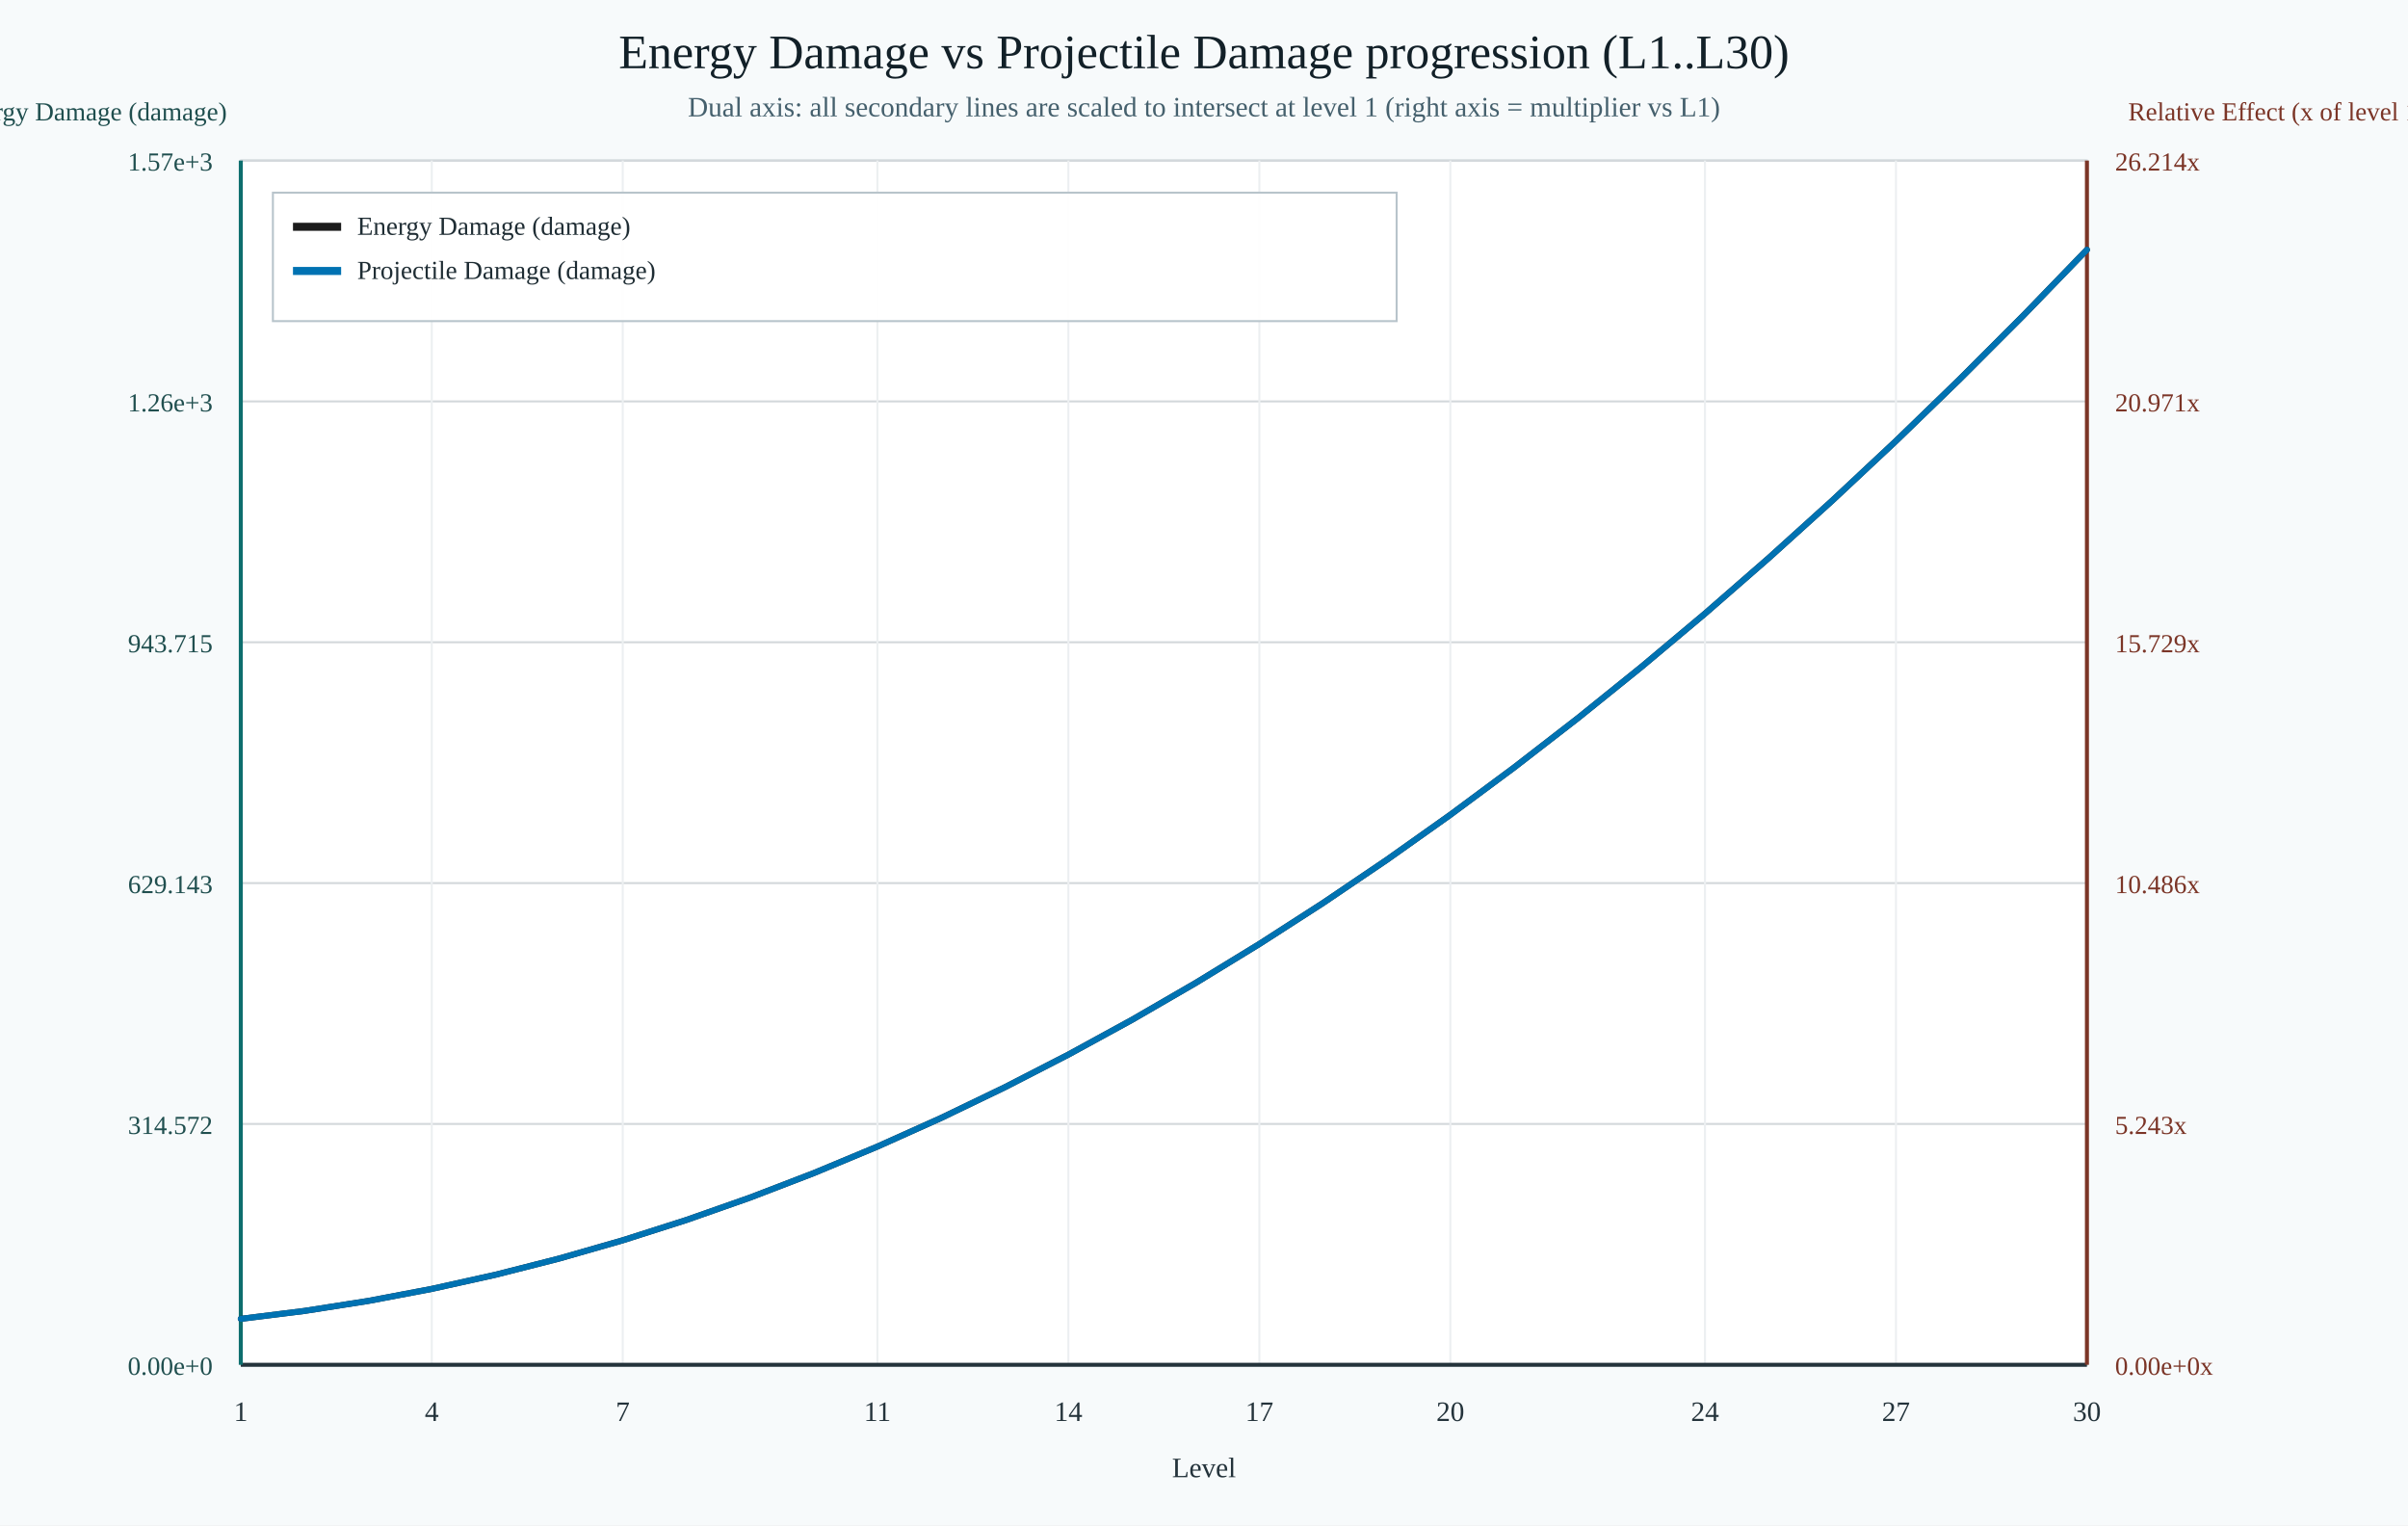
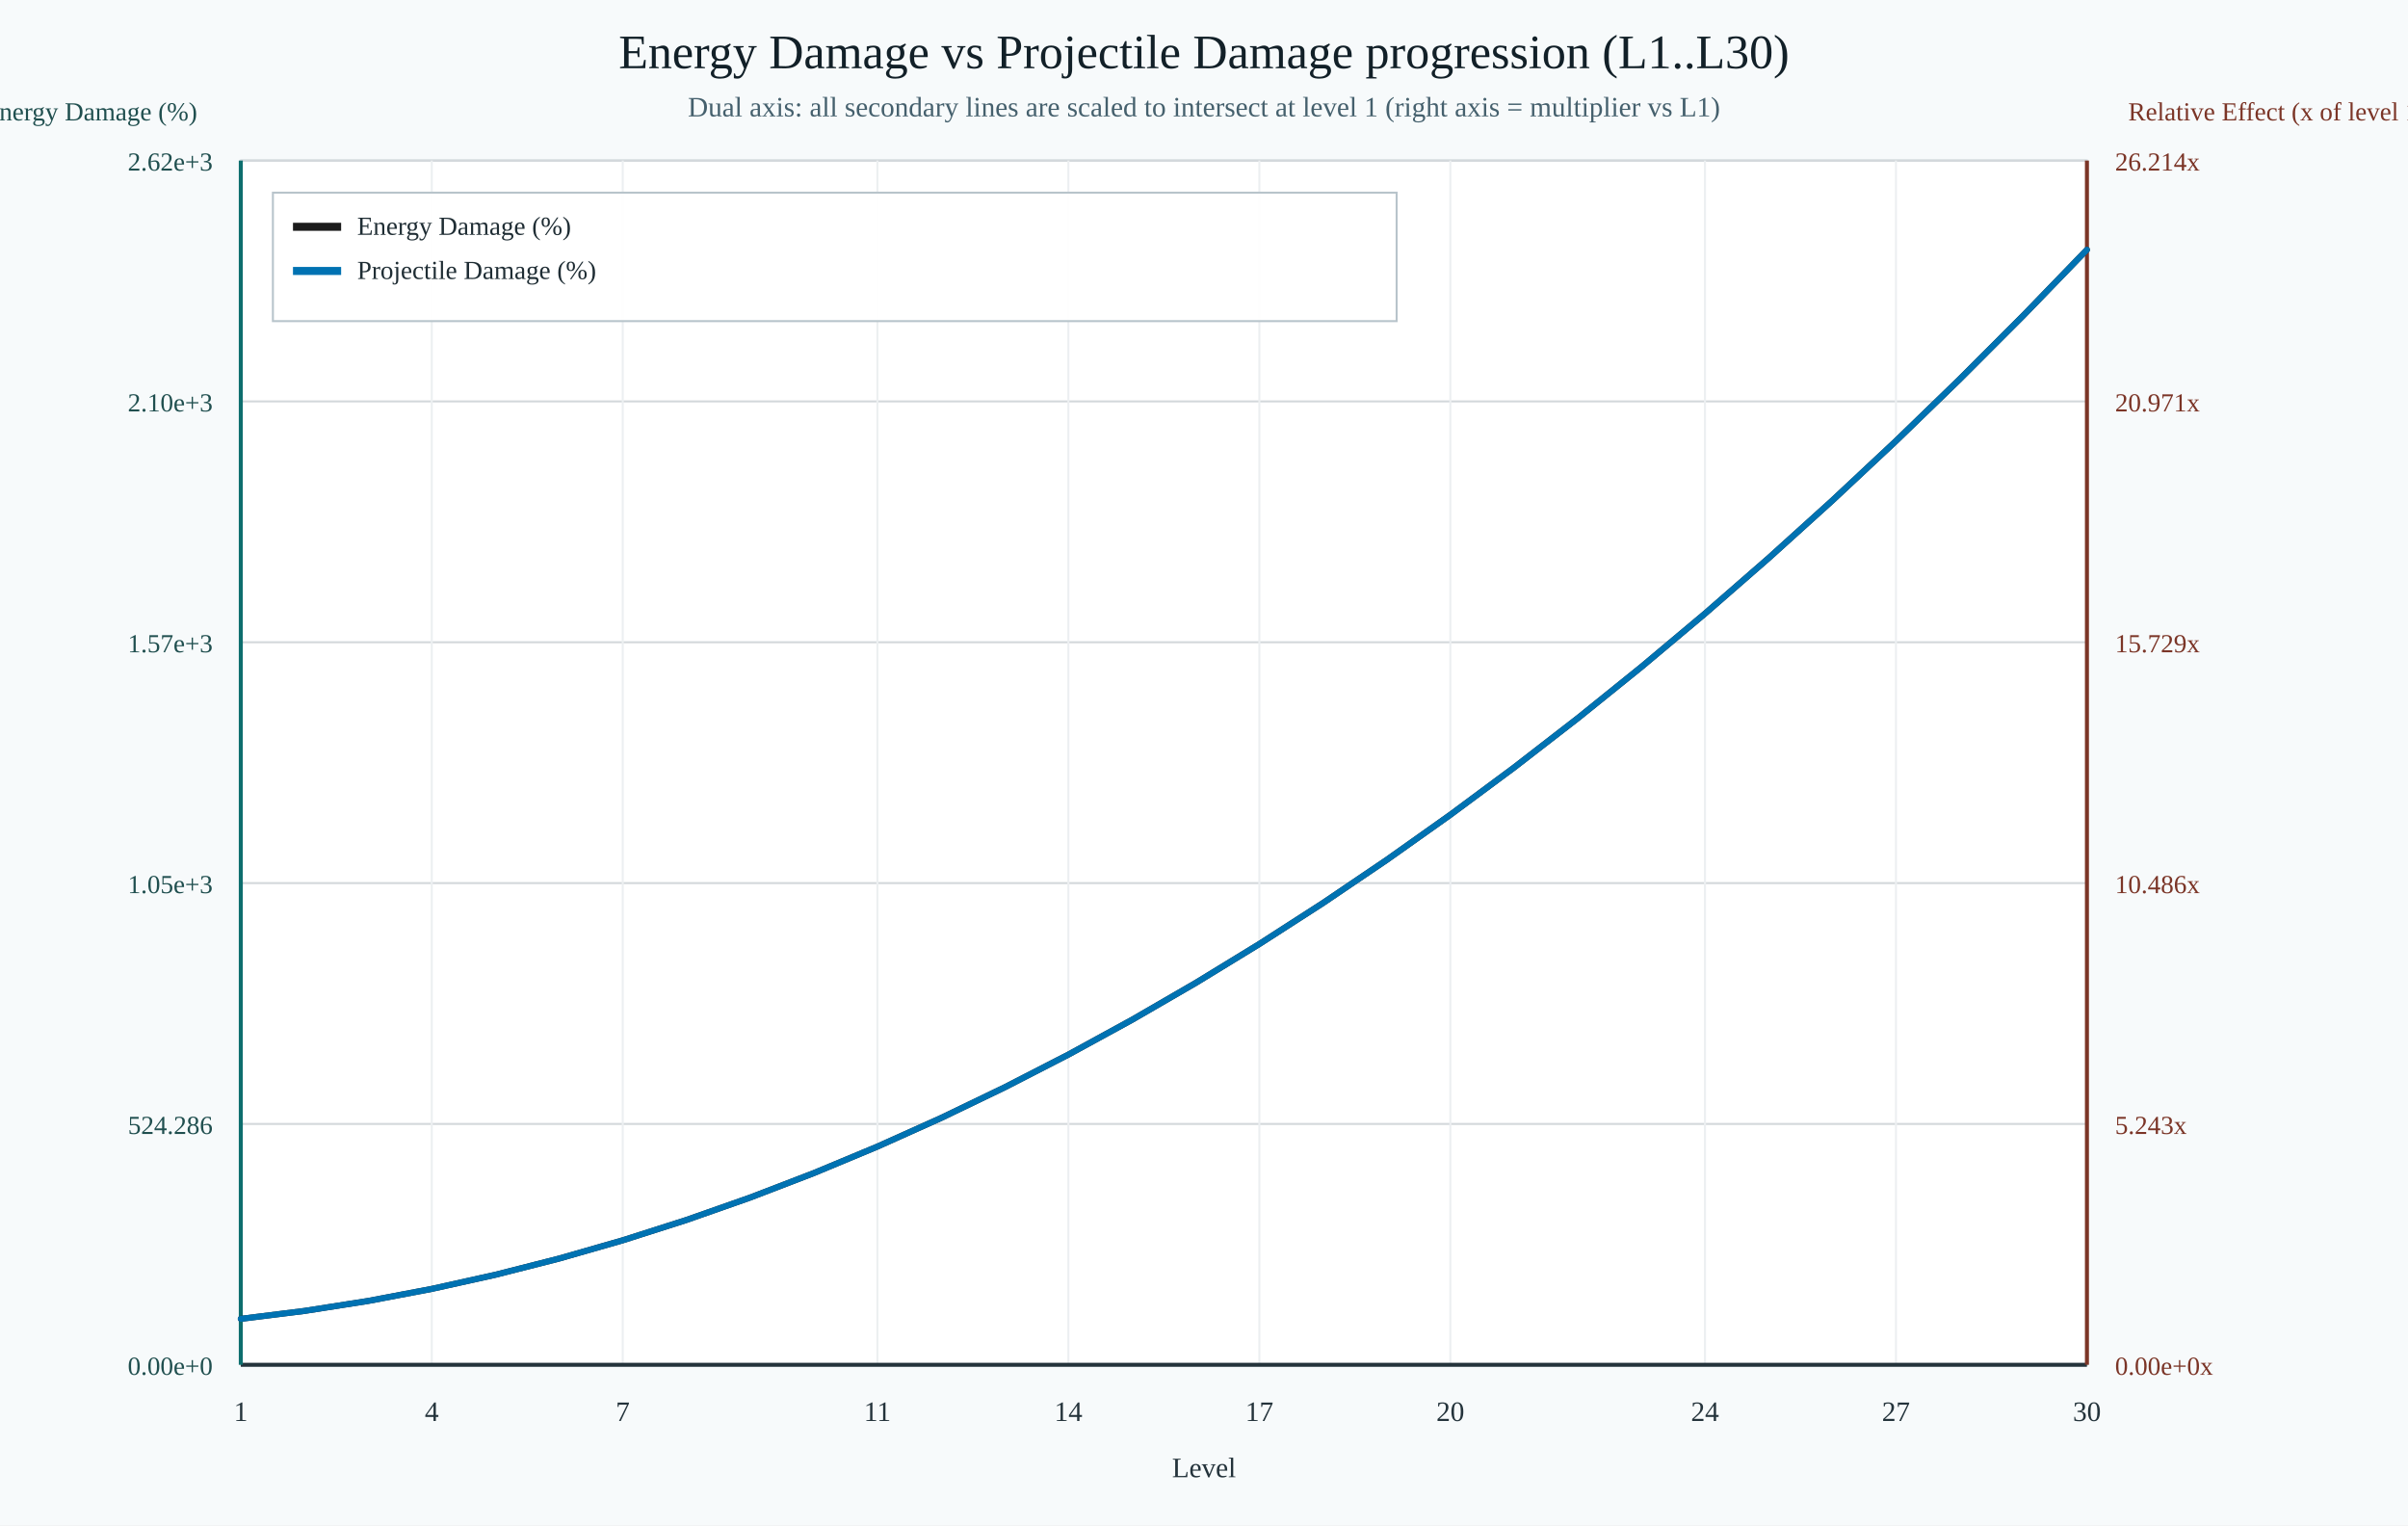
<svg xmlns="http://www.w3.org/2000/svg" width="1200" height="760" viewBox="0 0 1200 760">
  <rect x="0" y="0" width="1200" height="760" fill="#f7fafb" />
  <rect x="120" y="80" width="920" height="600" fill="#ffffff" stroke="#cad3d8" />
  <line x1="120" y1="680.00" x2="1040" y2="680.00" stroke="#d3d8db" stroke-width="1" />
  <line x1="120" y1="560.00" x2="1040" y2="560.00" stroke="#d3d8db" stroke-width="1" />
  <line x1="120" y1="440.00" x2="1040" y2="440.00" stroke="#d3d8db" stroke-width="1" />
  <line x1="120" y1="320.00" x2="1040" y2="320.00" stroke="#d3d8db" stroke-width="1" />
  <line x1="120" y1="200.00" x2="1040" y2="200.00" stroke="#d3d8db" stroke-width="1" />
  <line x1="120" y1="80.00" x2="1040" y2="80.00" stroke="#d3d8db" stroke-width="1" />
  <line x1="120.00" y1="80" x2="120.00" y2="680" stroke="#eceff1" stroke-width="1" />
  <line x1="215.17" y1="80" x2="215.17" y2="680" stroke="#eceff1" stroke-width="1" />
  <line x1="310.34" y1="80" x2="310.34" y2="680" stroke="#eceff1" stroke-width="1" />
  <line x1="437.24" y1="80" x2="437.24" y2="680" stroke="#eceff1" stroke-width="1" />
  <line x1="532.41" y1="80" x2="532.41" y2="680" stroke="#eceff1" stroke-width="1" />
  <line x1="627.59" y1="80" x2="627.59" y2="680" stroke="#eceff1" stroke-width="1" />
  <line x1="722.76" y1="80" x2="722.76" y2="680" stroke="#eceff1" stroke-width="1" />
  <line x1="849.66" y1="80" x2="849.66" y2="680" stroke="#eceff1" stroke-width="1" />
  <line x1="944.83" y1="80" x2="944.83" y2="680" stroke="#eceff1" stroke-width="1" />
  <line x1="1040.00" y1="80" x2="1040.00" y2="680" stroke="#eceff1" stroke-width="1" />
  <line x1="120" y1="680" x2="1040" y2="680" stroke="#24333b" stroke-width="2" />
  <line x1="120" y1="80" x2="120" y2="680" stroke="#0d6e6e" stroke-width="2" />
  <line x1="1040" y1="80" x2="1040" y2="680" stroke="#7b3527" stroke-width="2" />
  <path d="M 120.00 657.11 L 151.72 653.16 L 183.45 648.19 L 215.17 642.18 L 246.90 635.14 L 278.62 627.07 L 310.34 617.97 L 342.07 607.84 L 373.79 596.69 L 405.52 584.50 L 437.24 571.28 L 468.97 557.03 L 500.69 541.75 L 532.41 525.45 L 564.14 508.11 L 595.86 489.74 L 627.59 470.34 L 659.31 449.92 L 691.03 428.46 L 722.76 405.97 L 754.48 382.45 L 786.21 357.90 L 817.93 332.33 L 849.66 305.72 L 881.38 278.08 L 913.10 249.41 L 944.83 219.72 L 976.55 188.99 L 1008.28 157.23 L 1040.00 124.44" fill="none" stroke="#1b1b1b" stroke-width="3" stroke-linejoin="round" stroke-linecap="round" />
  <path d="M 120.00 657.11 L 151.72 653.16 L 183.45 648.19 L 215.17 642.18 L 246.90 635.14 L 278.62 627.07 L 310.34 617.97 L 342.07 607.84 L 373.79 596.69 L 405.52 584.50 L 437.24 571.28 L 468.97 557.03 L 500.69 541.75 L 532.41 525.45 L 564.14 508.11 L 595.86 489.74 L 627.59 470.34 L 659.31 449.92 L 691.03 428.46 L 722.76 405.97 L 754.48 382.45 L 786.21 357.90 L 817.93 332.33 L 849.66 305.72 L 881.38 278.08 L 913.10 249.41 L 944.83 219.72 L 976.55 188.99 L 1008.28 157.23 L 1040.00 124.44" fill="none" stroke="#0072B2" stroke-width="3" stroke-linejoin="round" stroke-linecap="round" />
  <g>
    <rect x="136" y="96" width="560" height="64" fill="#ffffff" fill-opacity="0.92" stroke="#b8c4cb" />
    <g>
      <line x1="146" y1="113" x2="170" y2="113" stroke="#1b1b1b" stroke-width="4" />
-       <text x="178" y="117" font-size="13" fill="#1f2d34">Energy Damage (damage)</text>
+       <text x="178" y="117" font-size="13" fill="#1f2d34">Energy Damage (%)</text>
    </g>
    <g>
      <line x1="146" y1="135" x2="170" y2="135" stroke="#0072B2" stroke-width="4" />
-       <text x="178" y="139" font-size="13" fill="#1f2d34">Projectile Damage (damage)</text>
+       <text x="178" y="139" font-size="13" fill="#1f2d34">Projectile Damage (%)</text>
    </g>
  </g>
  <text x="120.00" y="708" font-size="14" text-anchor="middle" fill="#24333b">1</text>
  <text x="215.17" y="708" font-size="14" text-anchor="middle" fill="#24333b">4</text>
  <text x="310.34" y="708" font-size="14" text-anchor="middle" fill="#24333b">7</text>
  <text x="437.24" y="708" font-size="14" text-anchor="middle" fill="#24333b">11</text>
  <text x="532.41" y="708" font-size="14" text-anchor="middle" fill="#24333b">14</text>
  <text x="627.59" y="708" font-size="14" text-anchor="middle" fill="#24333b">17</text>
  <text x="722.76" y="708" font-size="14" text-anchor="middle" fill="#24333b">20</text>
  <text x="849.66" y="708" font-size="14" text-anchor="middle" fill="#24333b">24</text>
  <text x="944.83" y="708" font-size="14" text-anchor="middle" fill="#24333b">27</text>
  <text x="1040.00" y="708" font-size="14" text-anchor="middle" fill="#24333b">30</text>
  <text x="106" y="685.00" font-size="13" text-anchor="end" fill="#204f4f">0.00e+0</text>
-   <text x="106" y="565.00" font-size="13" text-anchor="end" fill="#204f4f">314.572</text>
-   <text x="106" y="445.00" font-size="13" text-anchor="end" fill="#204f4f">629.143</text>
-   <text x="106" y="325.00" font-size="13" text-anchor="end" fill="#204f4f">943.715</text>
-   <text x="106" y="205.00" font-size="13" text-anchor="end" fill="#204f4f">1.26e+3</text>
-   <text x="106" y="85.00" font-size="13" text-anchor="end" fill="#204f4f">1.57e+3</text>
+   <text x="106" y="565.00" font-size="13" text-anchor="end" fill="#204f4f">524.286</text>
+   <text x="106" y="445.00" font-size="13" text-anchor="end" fill="#204f4f">1.05e+3</text>
+   <text x="106" y="325.00" font-size="13" text-anchor="end" fill="#204f4f">1.57e+3</text>
+   <text x="106" y="205.00" font-size="13" text-anchor="end" fill="#204f4f">2.10e+3</text>
+   <text x="106" y="85.00" font-size="13" text-anchor="end" fill="#204f4f">2.62e+3</text>
  <text x="1054" y="685.00" font-size="13" text-anchor="start" fill="#7b3527">0.00e+0x</text>
  <text x="1054" y="565.00" font-size="13" text-anchor="start" fill="#7b3527">5.243x</text>
  <text x="1054" y="445.00" font-size="13" text-anchor="start" fill="#7b3527">10.486x</text>
  <text x="1054" y="325.00" font-size="13" text-anchor="start" fill="#7b3527">15.729x</text>
  <text x="1054" y="205.00" font-size="13" text-anchor="start" fill="#7b3527">20.971x</text>
  <text x="1054" y="85.00" font-size="13" text-anchor="start" fill="#7b3527">26.214x</text>
  <text x="600" y="34" font-size="24" text-anchor="middle" fill="#122028">Energy Damage vs Projectile Damage progression (L1..L30)</text>
  <text x="600" y="58" font-size="14" text-anchor="middle" fill="#45606d">Dual axis: all secondary lines are scaled to intersect at level 1 (right axis = multiplier vs L1)</text>
  <text x="600" y="736" font-size="14" text-anchor="middle" fill="#24333b">Level</text>
-   <text x="45" y="60" font-size="13" text-anchor="middle" fill="#204f4f">Energy Damage (damage)</text>
+   <text x="45" y="60" font-size="13" text-anchor="middle" fill="#204f4f">Energy Damage (%)</text>
  <text x="1135" y="60" font-size="13" text-anchor="middle" fill="#7b3527">Relative Effect (x of level 1)</text>
</svg>
